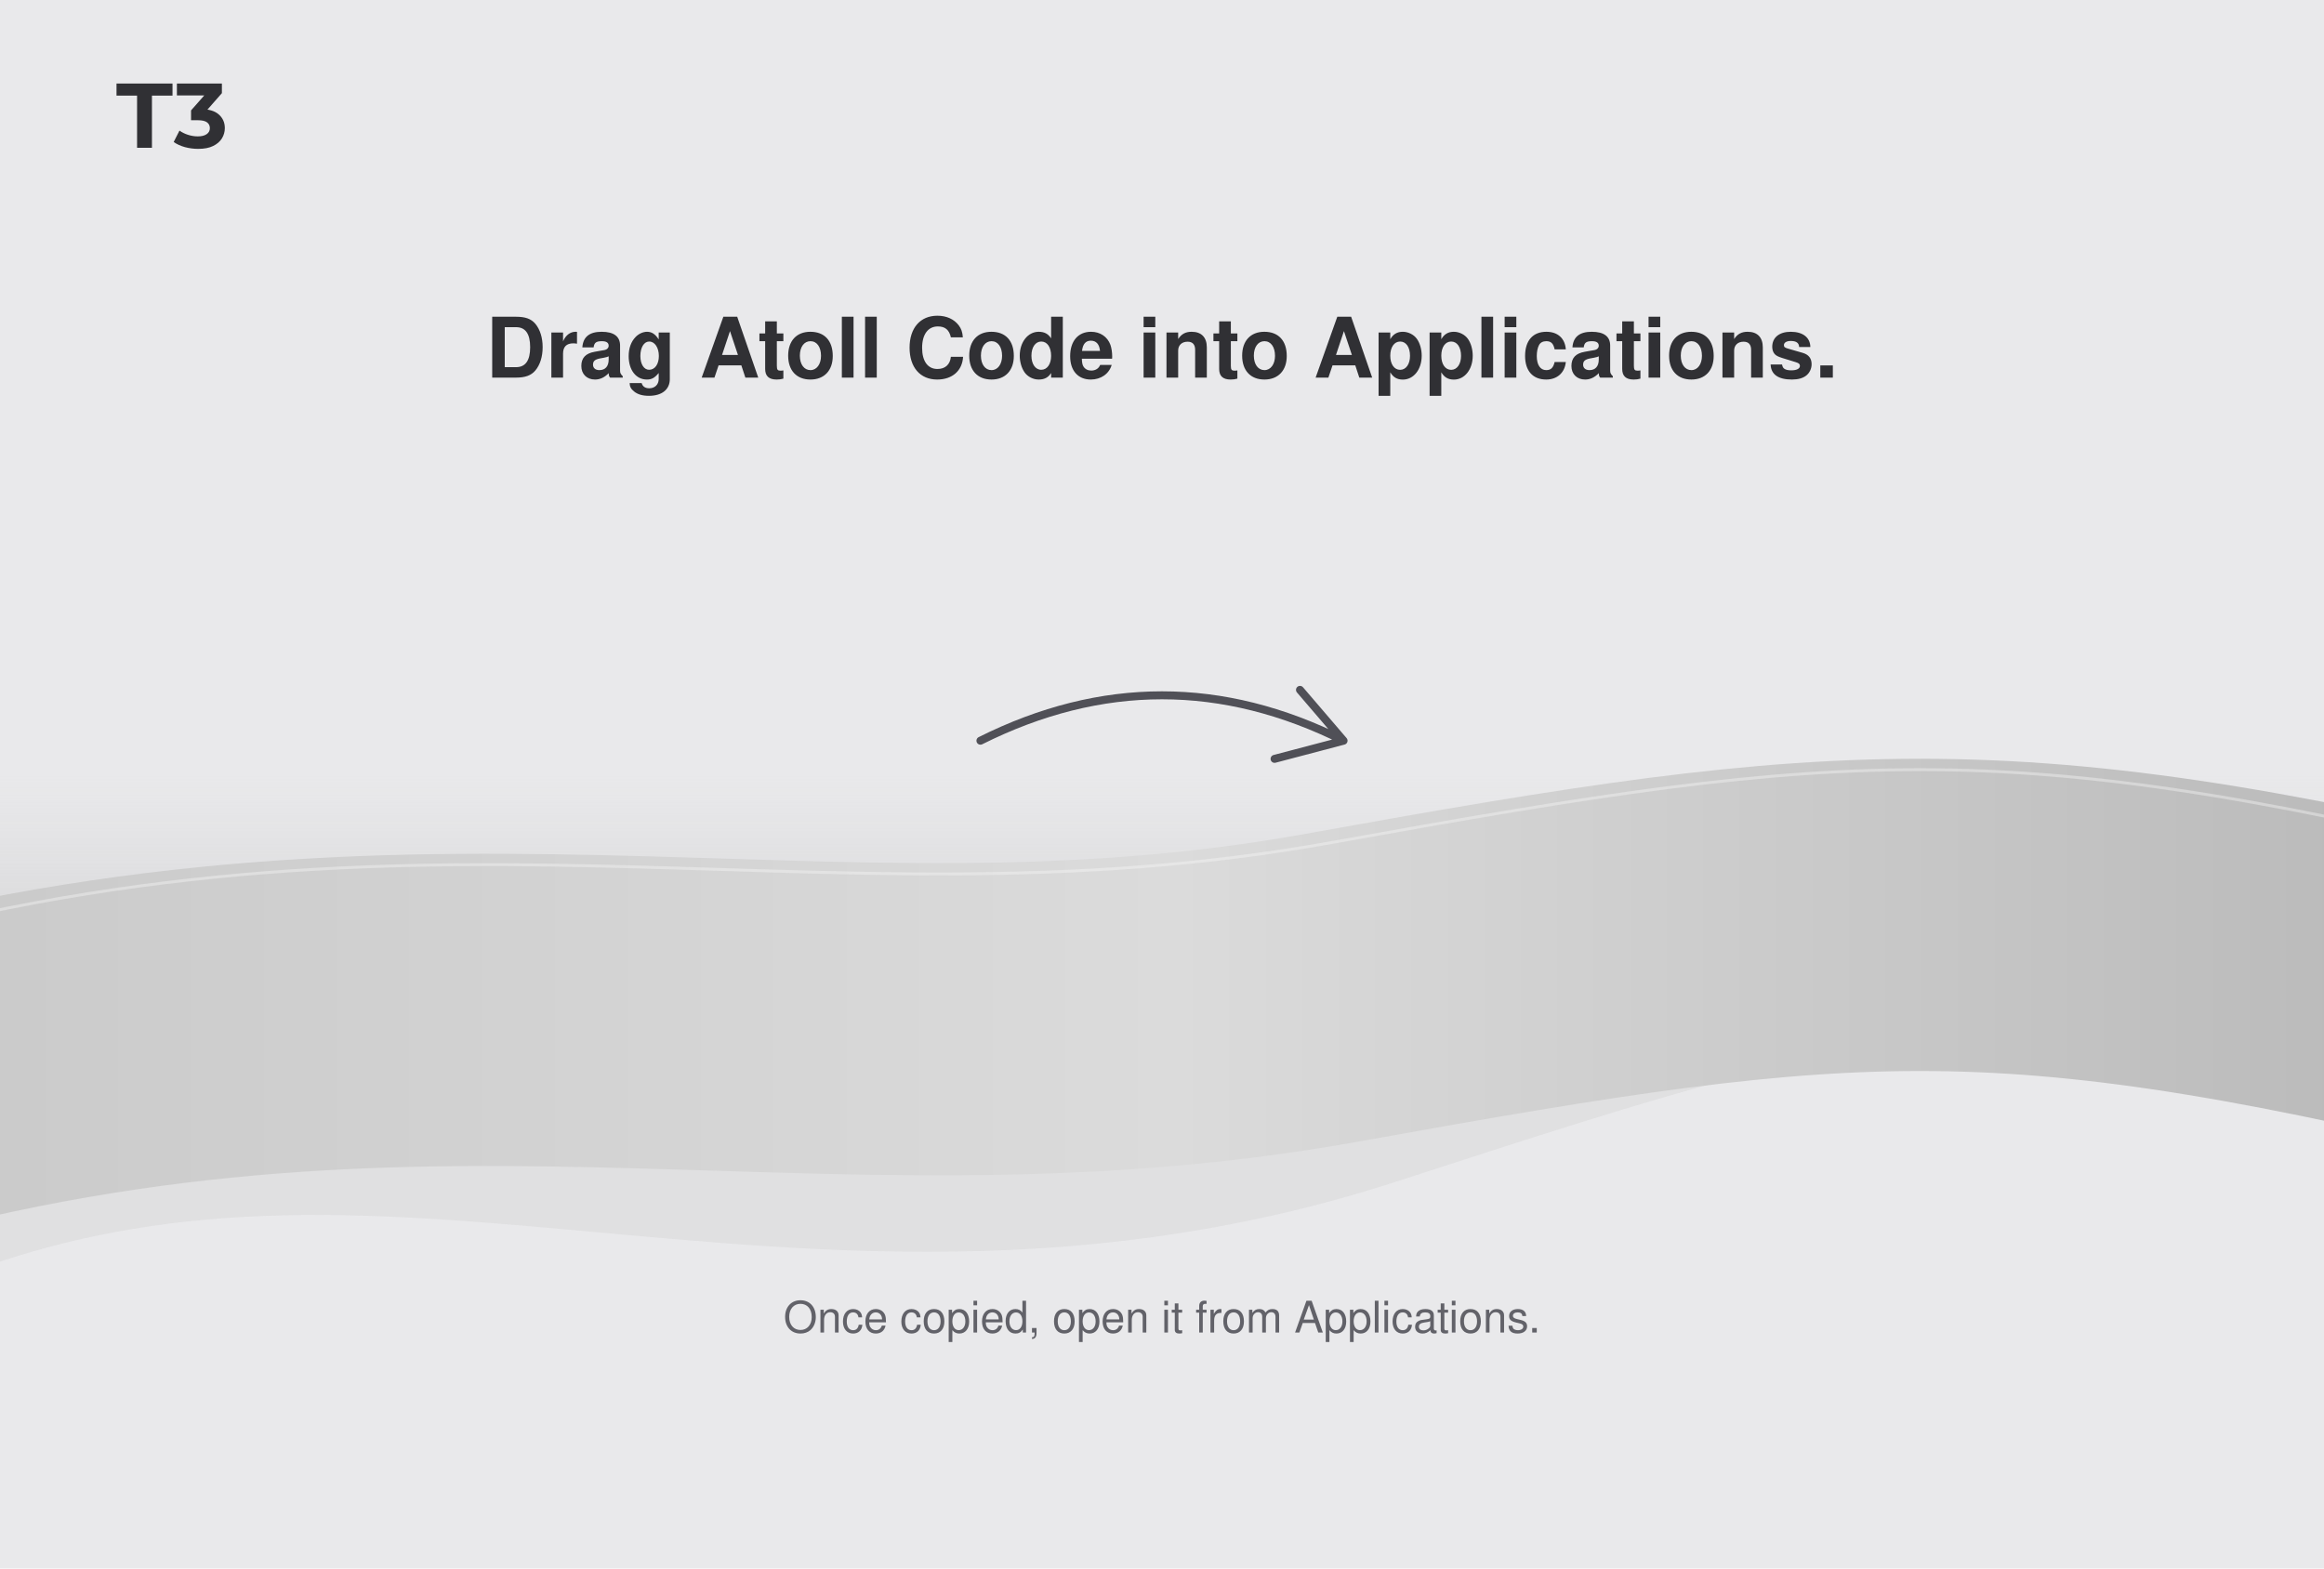
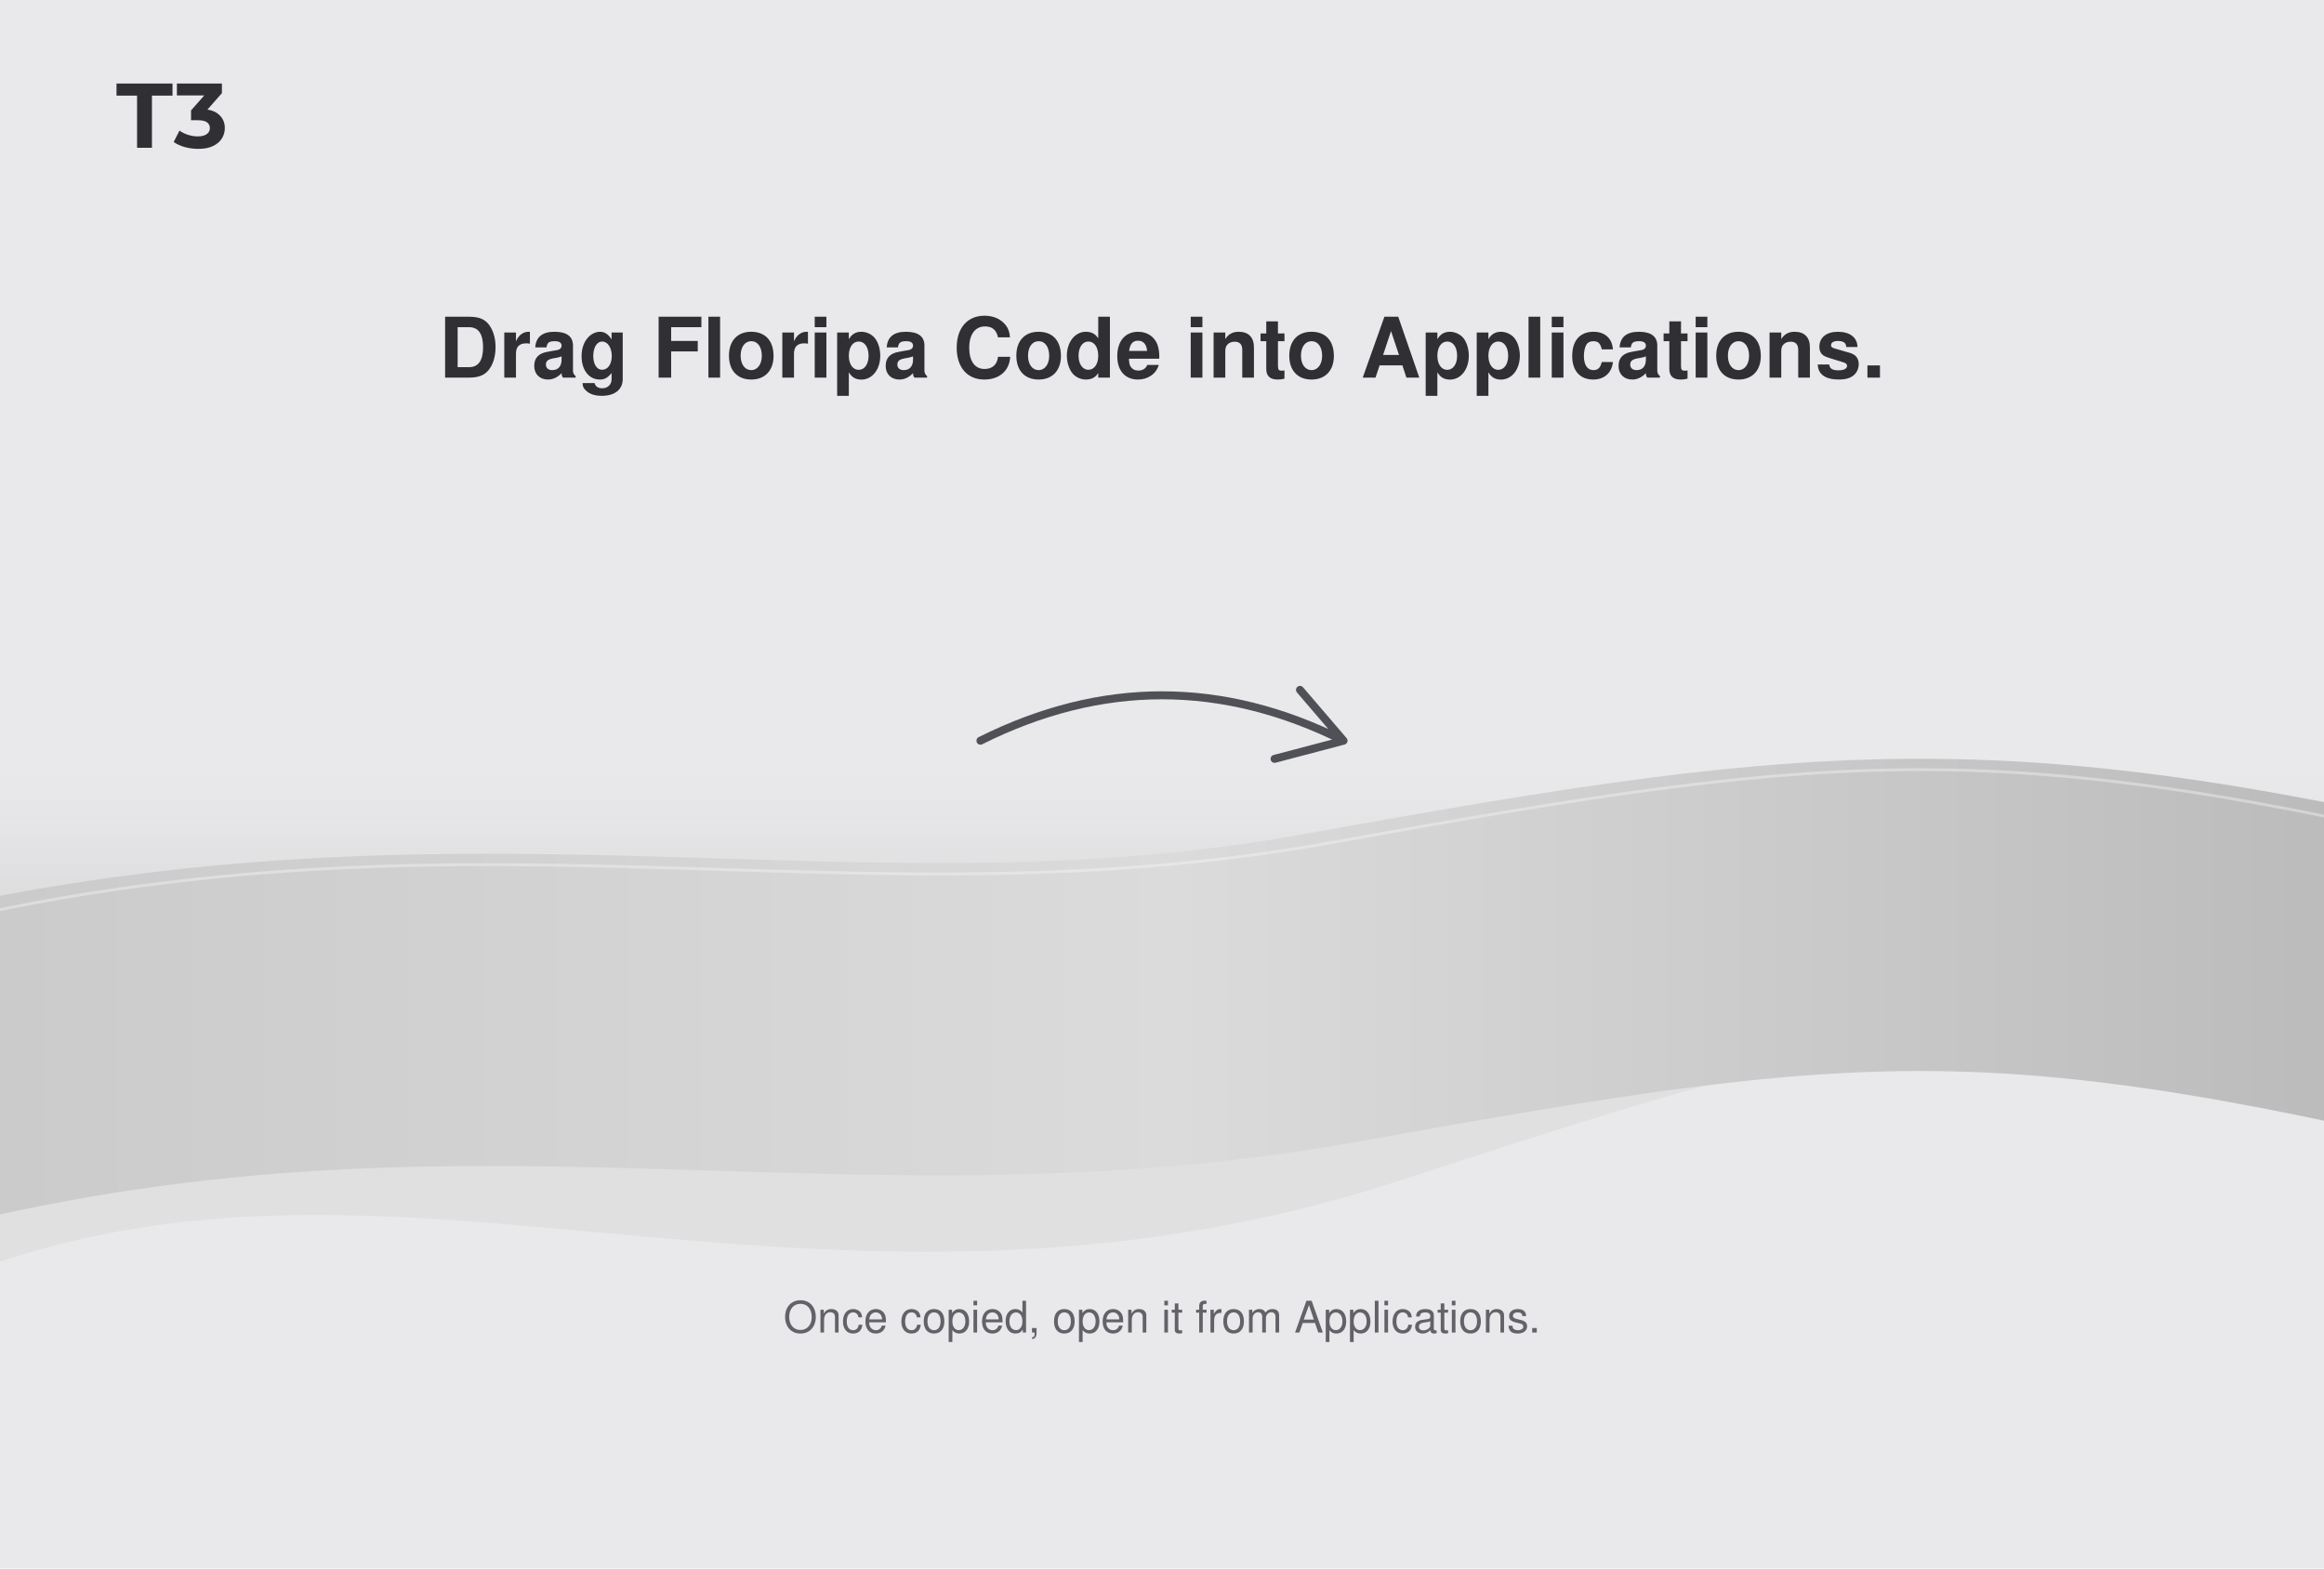
<svg xmlns="http://www.w3.org/2000/svg" width="1280" height="864" viewBox="0 0 640 432">
  <defs>
    <linearGradient id="veil" x1="0" y1="0" x2="0" y2="1">
      <stop stop-color="#B7B7B7" stop-opacity="0" />
      <stop offset=".55" stop-color="#A5A5A5" stop-opacity=".24" />
      <stop offset="1" stop-color="#D1D1D1" stop-opacity=".4" />
    </linearGradient>
    <linearGradient id="silk" x1="0" y1="0" x2="1" y2="0">
      <stop stop-color="#C8C8C8" />
      <stop offset=".5" stop-color="#DBDBDB" />
      <stop offset="1" stop-color="#B5B5B5" />
    </linearGradient>
  </defs>
  <rect width="640" height="432" fill="#E9E9EB" />
  <path d="M-60 293C95 220 214 304 362 256S559 191 707 257" stroke="url(#veil)" stroke-width="146" fill="none" opacity="1" stroke-linecap="round" stroke-linejoin="round" />
  <path d="M-60 306C113 252 223 298 367 272S553 242 707 280" stroke="url(#silk)" stroke-width="86" fill="none" opacity="1" stroke-linecap="round" stroke-linejoin="round" />
  <path d="M-60 266C113 212 223 258 367 232S553 202 707 240" stroke="#F5F5F5" stroke-width="0.8" fill="none" opacity="0.42" stroke-linecap="round" stroke-linejoin="round" />
  <svg x="32" y="23" width="30" height="18" viewBox="15.531 37 94.394 56.96" fill="#303034">
    <path d="M33.451 93V47.56H15.531V37H64.331V47.56H46.411V93H33.451ZM86.725 93.96C82.832 93.96 78.965 93.453 75.125 92.44C71.285 91.373 68.032 89.88 65.365 87.96L70.405 78.04C72.539 79.587 75.019 80.813 77.845 81.72C80.672 82.627 83.525 83.08 86.405 83.08C89.659 83.08 92.219 82.44 94.085 81.16C95.952 79.88 96.885 78.12 96.885 75.88C96.885 73.747 96.059 72.067 94.405 70.84C92.752 69.613 90.085 69 86.405 69H80.485V60.44L96.085 42.76L97.525 47.4H68.165V37H107.365V45.4L91.845 63.08L85.285 59.32H89.045C95.925 59.32 101.125 60.867 104.645 63.96C108.165 67.053 109.925 71.027 109.925 75.88C109.925 79.027 109.099 81.987 107.445 84.76C105.792 87.48 103.259 89.693 99.845 91.4C96.432 93.107 92.059 93.96 86.725 93.96Z" />
  </svg>
-   <text x="320" y="104" fill="#303034" font-family="Helvetica" font-size="23" font-weight="700" text-anchor="middle">Drag Atoll Code into Applications.</text>
+   <text x="320" y="104" fill="#303034" font-family="Helvetica" font-size="23" font-weight="700" text-anchor="middle">Drag Floripa Code into Applications.</text>
  <path d="M270 204Q320 179 370 204M358 190L370 204L351 209" stroke="#505057" stroke-width="2.2" fill="none" opacity="1" stroke-linecap="round" stroke-linejoin="round" />
  <text x="320" y="367" fill="#626269" font-family="Helvetica" font-size="12" font-weight="400" text-anchor="middle">Once copied, open it from Applications.</text>
</svg>
